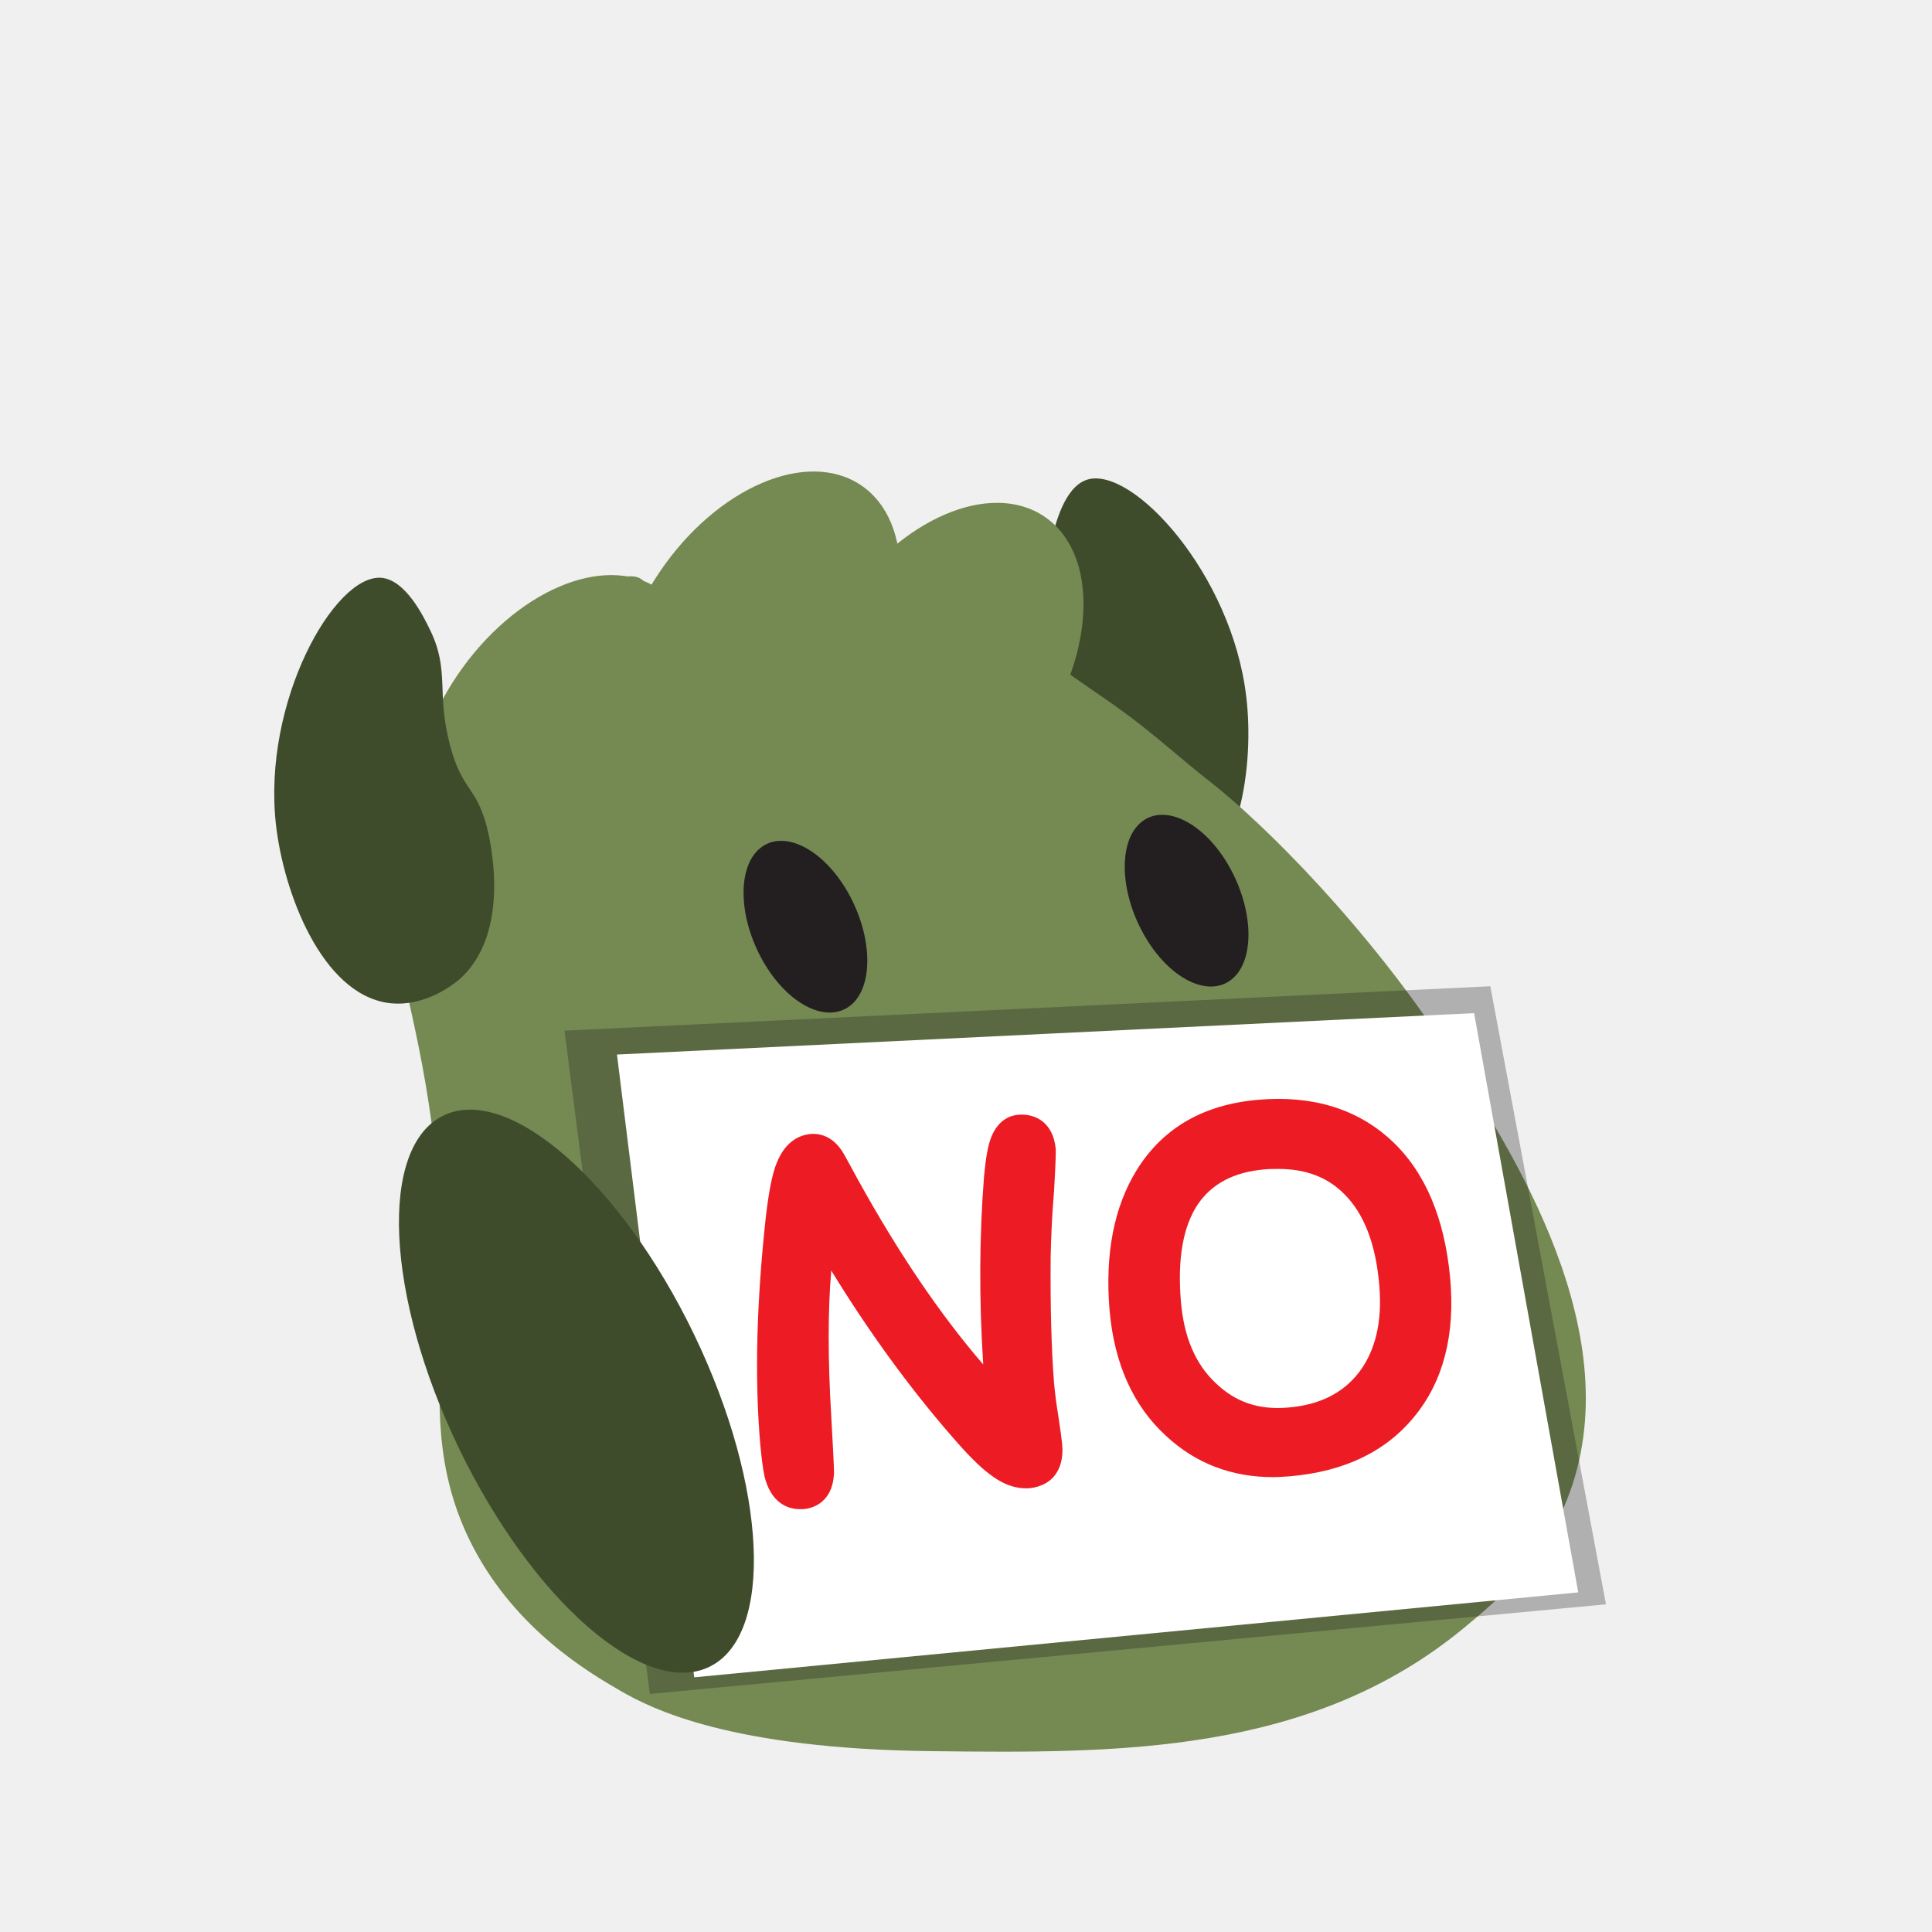
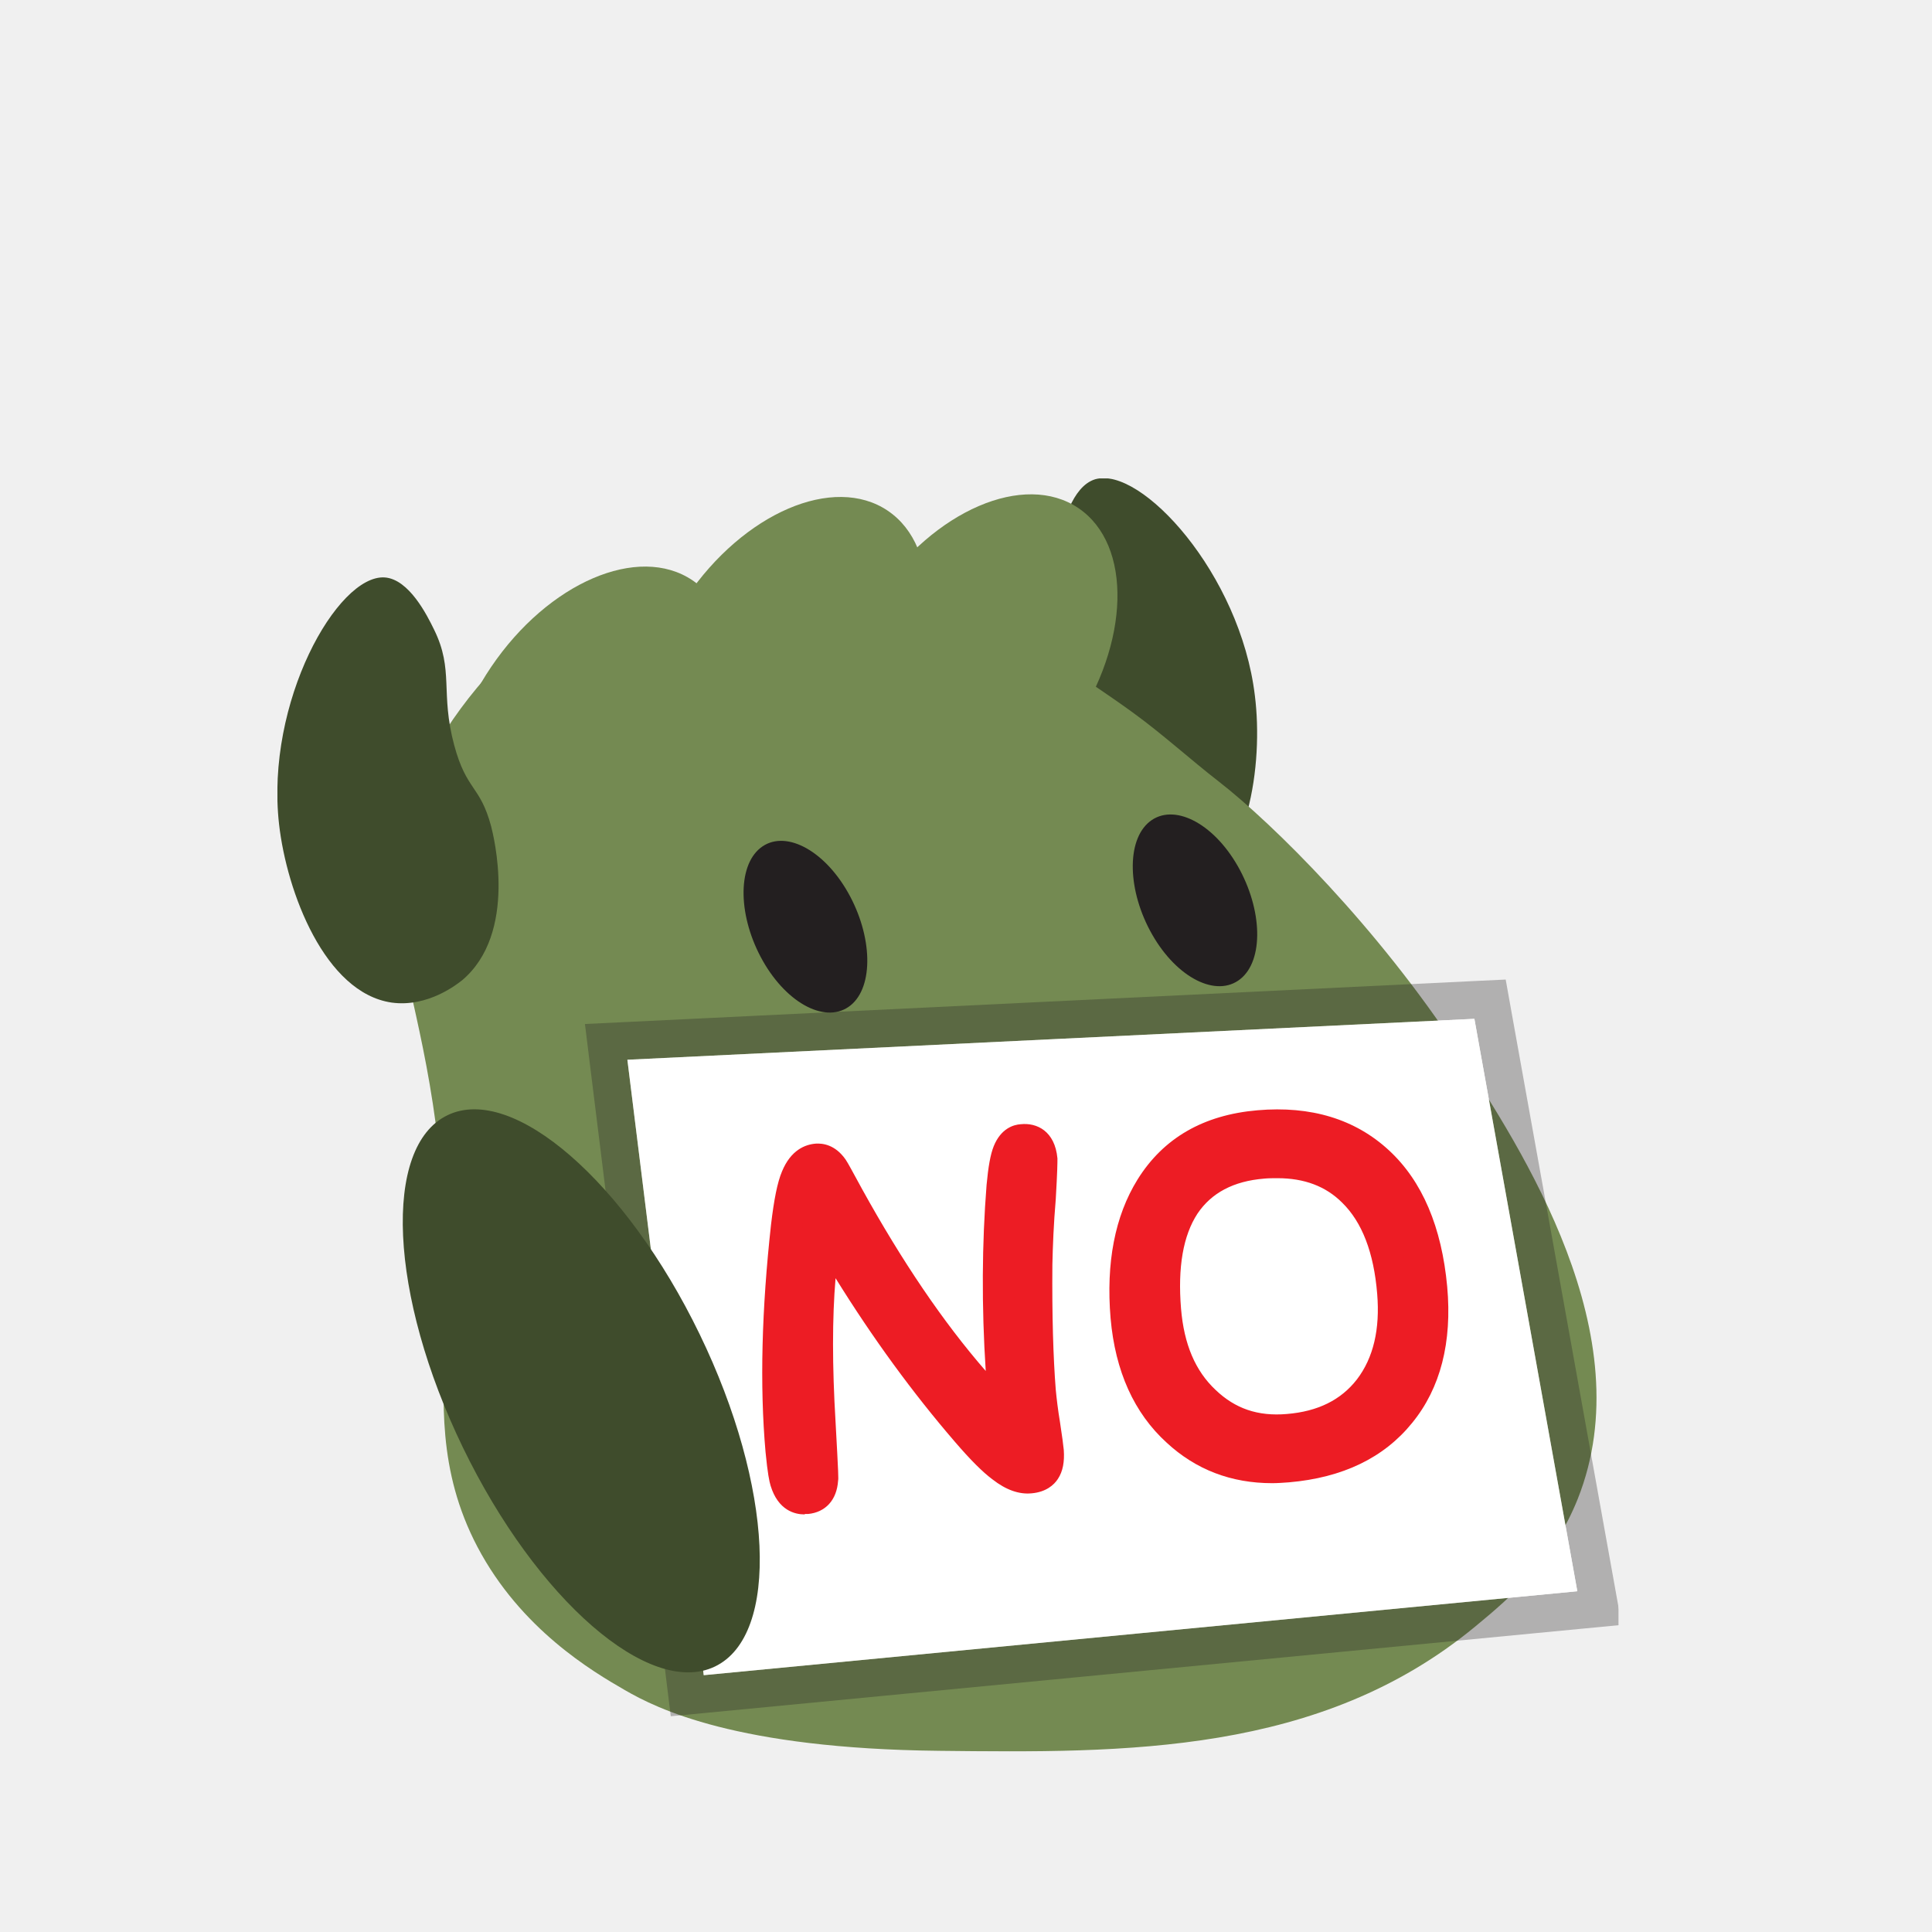
<svg xmlns="http://www.w3.org/2000/svg" width="256" height="256" viewBox="0 0 256 256" fill="none">
-   <path d="M146.4 117.901C147.022 118.241 151.603 120.39 156.072 118.637C164.33 115.412 166.252 101.273 165.122 92.223C163.198 76.047 150.077 61.738 144.081 63.548C140.971 64.509 139.783 69.713 139.273 71.749C137.916 77.631 140.405 80.007 140.179 87.303C140.009 93.638 138.086 93.184 137.859 98.841C137.859 100.029 137.577 113.49 146.344 117.901H146.4Z" fill="#3F4C2C" />
-   <path d="M191.987 139.507C200.357 152.458 216.25 176.949 207.654 198.668C204.43 206.755 199.057 211.506 194.136 215.579C173.718 232.546 148.04 232.32 123.55 232.038C96.854 231.755 86.334 226.439 82.149 224.006C77.85 221.518 68.405 215.919 62.692 205.002C57.376 194.822 58.168 185.376 58.45 177.119C59.977 131.08 45.498 123.954 55.057 103.14C63.201 85.38 81.187 74.35 84.864 76.669C85.429 77.009 87.069 78.593 87.635 80.855C88.257 83.4 87.069 84.701 87.635 85.323C89.728 87.699 109.127 70.222 115.576 74.634C118.233 76.443 117.724 81.308 119.931 81.534C121.91 81.704 122.532 77.971 126.491 76.443C128.584 75.595 131.469 75.538 133.504 76.839C135.824 78.309 135.484 80.685 136.898 83.852C138.765 88.039 141.705 89.113 149.001 94.43C152.961 97.313 156.58 100.651 160.427 103.648C167.496 109.191 181.241 122.822 192.043 139.451L191.987 139.507Z" fill="#748A52" />
-   <path d="M86.546 107.074C94.117 95.883 94.441 82.878 87.27 78.027C80.099 73.176 68.148 78.315 60.578 89.505C53.007 100.696 52.682 113.7 59.853 118.551C67.024 123.404 78.975 118.264 86.546 107.074Z" fill="#748A52" />
-   <path d="M113.38 93.35C120.951 82.159 121.275 69.155 114.103 64.304C106.933 59.453 94.982 64.591 87.411 75.782C79.841 86.972 79.516 99.977 86.687 104.828C93.858 109.679 105.809 104.541 113.38 93.35Z" fill="#748A52" />
-   <path d="M137.673 97.5C145.244 86.31 145.567 73.305 138.397 68.454C131.226 63.603 119.275 68.742 111.704 79.932C104.133 91.123 103.809 104.127 110.98 108.978C118.151 113.83 130.102 108.692 137.673 97.5Z" fill="#748A52" />
-   <path d="M60.656 129.949C60.09 130.401 56.188 133.568 51.38 132.889C42.614 131.588 37.58 118.297 36.562 109.247C34.752 93.072 44.254 76.16 50.475 76.556C53.699 76.782 56.075 81.59 56.98 83.456C59.638 88.887 57.772 91.771 59.638 98.784C61.278 104.892 63.032 104.044 64.502 109.531C64.785 110.661 68.122 123.726 60.6 130.005L60.656 129.949Z" fill="#3F4C2C" />
-   <path d="M126.716 172.876C127.904 177.175 116.818 183.057 105.224 180.343C94.365 177.741 89.67 169.257 89.275 164.11C88.822 158.227 93.46 152.289 98.38 152.798C102.17 153.194 102.792 157.097 111.333 163.205C120.156 169.483 125.925 169.992 126.716 172.82V172.876Z" fill="white" />
-   <path d="M111.219 182.435C109.127 182.435 107.034 182.209 104.885 181.7C93.121 178.929 88.257 169.709 87.861 164.222C87.578 160.547 89.049 156.644 91.763 154.042C93.743 152.119 96.175 151.158 98.494 151.441C100.983 151.723 102.396 153.194 104.319 155.23C105.96 156.927 108.166 159.303 112.125 162.13C116.254 165.072 119.703 166.712 122.249 167.956C125.36 169.427 127.452 170.445 128.018 172.537C128.47 174.064 127.904 175.818 126.378 177.345C123.606 180.229 117.668 182.492 111.163 182.492L111.219 182.435ZM97.759 154.156C96.401 154.156 94.987 154.778 93.743 156.022C91.707 158.001 90.519 161.112 90.689 163.996C91.028 168.691 95.27 176.553 105.564 178.929C114.104 180.965 121.853 177.967 124.454 175.308C124.907 174.856 125.586 174.008 125.36 173.216C125.133 172.311 123.437 171.519 121.061 170.388C118.403 169.143 114.84 167.39 110.485 164.336C106.299 161.339 103.98 158.907 102.283 157.097C100.417 155.117 99.625 154.326 98.211 154.156C98.041 154.156 97.928 154.156 97.759 154.156Z" fill="#231F20" />
-   <path d="M136.558 175.252C131.807 177.684 133.108 187.695 142.723 191.88C151.773 195.783 162.519 192.276 167.552 188.827C173.321 184.924 176.036 178.307 172.529 176.044C169.815 174.348 165.799 176.779 154.883 176.553C143.628 176.327 139.669 173.612 136.502 175.252H136.558Z" fill="white" />
-   <path d="M151.489 194.992C148.378 194.992 145.211 194.482 142.157 193.124C135.201 190.071 132.599 184.472 132.485 180.569C132.373 177.571 133.673 175.082 135.936 173.951C138.028 172.876 140.121 173.272 143.345 173.838C146.003 174.346 149.68 175.026 154.996 175.082C160.03 175.138 163.649 174.686 166.252 174.346C169.418 173.894 171.511 173.612 173.377 174.8C174.792 175.704 175.527 177.175 175.584 178.929C175.584 182.492 172.699 187.016 168.458 189.901C164.837 192.333 158.39 194.878 151.546 194.878L151.489 194.992ZM138.934 176.157C138.254 176.157 137.746 176.27 137.236 176.496C135.992 177.118 135.257 178.589 135.313 180.512C135.427 183.566 137.576 188.034 143.289 190.523C151.829 194.256 162.235 190.693 166.76 187.638C170.663 184.98 172.699 181.304 172.699 179.041C172.699 178.193 172.417 177.627 171.794 177.231C170.833 176.609 169.476 176.779 166.591 177.231C163.876 177.571 160.256 178.08 154.883 178.023C149.397 177.91 145.551 177.231 142.779 176.722C141.026 176.383 139.838 176.214 138.876 176.214L138.934 176.157Z" fill="#231F20" />
-   <path d="M132.089 144.371C132.089 145.106 132.543 145.898 139.725 149.801C147.474 154.042 148.831 154.156 150.019 153.816C152.733 153.138 154.374 150.536 155.788 148.387C157.316 145.955 158.672 143.862 158.05 142.052C156.806 138.205 147.756 137.414 141.195 138.941C138.142 139.677 132.089 141.712 132.147 144.371H132.089Z" fill="#231F20" />
-   <path d="M157.655 179.777C150.925 179.777 143.515 178.985 135.654 176.949C115.122 171.519 101.322 159.981 93.347 151.271C92.272 150.14 92.385 148.329 93.517 147.255C94.648 146.181 96.458 146.294 97.532 147.425C104.998 155.626 117.894 166.372 137.124 171.463C153.809 175.818 168.401 174.008 177.734 171.689C179.26 171.293 180.787 172.254 181.183 173.724C181.579 175.252 180.617 176.779 179.147 177.175C173.605 178.589 166.252 179.777 157.768 179.777H157.655Z" fill="#231F20" />
-   <path d="M162.859 114.79C166.138 120.559 166.308 127.29 163.197 129.779C160.087 132.267 154.883 129.665 151.603 123.896C148.322 118.127 148.152 111.397 151.263 108.909C154.374 106.42 159.578 109.021 162.859 114.79Z" fill="#231F20" />
-   <path d="M104.546 177.853C99.738 177.853 96.401 175.139 95.44 174.29C94.309 173.216 94.195 171.463 95.27 170.275C96.345 169.087 98.098 169.031 99.286 170.105C99.851 170.671 101.944 172.368 104.998 172.198C106.13 172.141 108.222 171.746 109.806 169.992C110.993 168.691 111.333 167.221 111.445 166.429C112.011 162.3 108.279 159.019 108.109 158.907C106.922 157.889 106.808 156.078 107.826 154.89C108.844 153.704 110.654 153.59 111.841 154.608C112.465 155.174 118.064 160.207 117.046 167.221C116.82 168.975 116.084 171.463 113.991 173.782C111.107 177.005 107.318 177.684 105.394 177.853C105.112 177.853 104.828 177.853 104.546 177.853Z" fill="#231F20" />
-   <path d="M136.388 213.26C136.388 213.26 136.106 213.26 135.992 213.26C134.466 213.034 133.391 211.619 133.617 210.035C135.314 198.611 140.178 189.561 146.682 185.716C149.963 183.792 153.3 183.396 156.468 184.584C162.349 186.79 166.988 194.764 168.571 205.454C168.797 206.982 167.722 208.452 166.196 208.679C164.724 208.905 163.197 207.83 162.971 206.303C161.727 197.932 158.277 191.315 154.431 189.845C152.904 189.279 151.263 189.505 149.51 190.579C145.778 192.785 140.857 199.403 139.16 210.827C138.934 212.242 137.746 213.26 136.388 213.26Z" fill="#231F20" />
+   <mask id="mask0_659_5624" style="mask-type:luminance" maskUnits="userSpaceOnUse" x="36" y="63" width="179" height="170">
+     <path d="M214.459 63.393H36.746V232.108H214.459V63.393Z" fill="white" />
+   </mask>
+   <g mask="url(#mask0_659_5624)">
+     <path d="M147.448 117.857C148.075 118.197 152.682 120.347 157.176 118.593C165.481 115.369 167.415 101.23 166.278 92.18C164.343 76.004 151.146 61.695 145.116 63.505C141.987 64.466 140.793 69.669 140.281 71.706C138.916 77.587 141.418 79.963 141.191 87.259C141.02 93.594 139.087 93.142 138.858 98.797C138.858 99.985 138.574 113.446 147.392 117.857H147.448Z" fill="#3F4C2C" />
+     <path d="M193.298 139.463C201.717 152.416 217.702 176.905 209.055 198.624C205.812 206.712 200.409 211.463 195.46 215.536C174.924 232.503 149.097 232.277 124.465 231.993C97.615 231.71 87.034 226.394 82.825 223.962C78.501 221.473 69.001 215.874 63.256 204.958C57.909 194.778 58.705 185.332 58.989 177.075C60.525 131.036 45.962 123.91 55.576 103.096C63.768 85.337 81.858 74.307 85.555 76.626C86.124 76.966 87.774 78.55 88.343 80.812C88.969 83.357 87.774 84.657 88.343 85.279C90.448 87.655 109.96 70.178 116.444 74.591C119.118 76.4 118.606 81.264 120.825 81.49C122.816 81.66 123.441 77.927 127.423 76.4C129.528 75.551 132.429 75.495 134.477 76.796C136.81 78.266 136.468 80.642 137.89 83.809C139.767 87.994 142.725 89.07 150.064 94.385C154.046 97.27 157.687 100.608 161.555 103.606C168.666 109.148 182.489 122.778 193.354 139.407L193.298 139.463Z" fill="#748A52" />
+     <path d="M91.045 105.948C98.616 94.758 98.94 81.753 91.769 76.902C84.598 72.051 72.648 77.189 65.077 88.38C57.506 99.571 57.182 112.575 64.353 117.427C71.524 122.278 83.474 117.14 91.045 105.948Z" fill="#748A52" />
+     <path d="M116.916 96.724C124.487 85.533 124.812 72.529 117.64 67.677C110.47 62.826 98.519 67.965 90.948 79.155C83.377 90.346 83.053 103.351 90.224 108.202C97.395 113.053 109.345 107.914 116.916 96.724Z" fill="#748A52" />
+     <path d="M142.173 96.374C149.744 85.184 150.068 72.179 142.897 67.328C135.726 62.477 123.775 67.615 116.204 78.805C108.633 89.997 108.309 103.002 115.481 107.853C122.651 112.704 134.602 107.565 142.173 96.374Z" fill="#748A52" />
+     <path d="M61.208 129.904C60.639 130.356 56.714 133.523 51.879 132.845C43.062 131.544 37.999 118.253 36.975 109.204C35.154 93.028 44.711 76.117 50.969 76.513C54.211 76.739 56.6 81.547 57.511 83.413C60.184 88.842 58.307 91.727 60.184 98.74C61.834 104.849 63.597 104 65.077 109.486C65.361 110.617 68.717 123.683 61.151 129.96L61.208 129.904Z" fill="#3F4C2C" />
+     <path d="M164.002 114.746C167.301 120.515 167.472 127.246 164.343 129.734C161.215 132.223 155.982 129.622 152.682 123.853C149.383 118.084 149.212 111.353 152.341 108.864C155.47 106.376 160.703 108.978 164.002 114.746Z" fill="#231F20" />
+     <path d="M105.352 177.81C100.517 177.81 97.161 175.095 96.194 174.247C95.056 173.171 94.943 171.418 96.023 170.23C97.104 169.042 98.868 168.986 100.062 170.061C100.631 170.626 102.736 172.323 105.808 172.153C106.945 172.097 109.05 171.701 110.642 169.948C111.838 168.646 112.179 167.176 112.292 166.384C112.861 162.255 109.107 158.976 108.936 158.862C107.741 157.844 107.628 156.034 108.651 154.847C109.676 153.659 111.496 153.545 112.69 154.563C113.317 155.129 118.949 160.163 117.924 167.176C117.697 168.93 116.957 171.418 114.852 173.737C111.951 176.961 108.14 177.64 106.206 177.81C105.922 177.81 105.637 177.81 105.352 177.81Z" fill="#231F20" />
+     <path opacity="0.31" d="M197.825 134.559C200.089 147.189 202.367 159.834 204.645 172.48C206.922 185.126 209.2 197.773 211.464 210.406L211.942 213.078L209.241 213.336C189.959 215.18 170.662 217.039 151.365 218.897C132.068 220.756 112.77 222.614 93.485 224.459L91.064 224.69L90.767 222.276C89.09 208.696 87.399 195.101 85.708 181.505C84.017 167.909 82.326 154.311 80.649 140.728L80.319 138.054L83.012 137.925C120.374 136.138 157.821 134.29 195.245 132.503L197.438 132.398L197.825 134.559Z" fill="white" stroke="#231F20" stroke-width="5" />
+     <path d="M209.003 210.847C170.436 214.536 131.814 218.281 93.248 221.97C89.894 194.806 86.484 167.586 83.131 140.422C120.524 138.633 157.916 136.789 195.365 135C199.892 160.264 204.476 185.584 209.003 210.847Z" fill="white" />
+     <path d="M137.991 153.659C137.991 154.33 137.991 156.007 137.767 158.745C137.488 162.099 137.32 165.005 137.32 167.577C137.264 174.396 137.432 180.041 137.767 184.345C137.879 185.518 138.047 187.027 138.326 188.816C138.606 190.605 138.773 191.778 138.829 192.337C139.053 194.517 138.214 195.691 136.426 195.859C135.308 195.97 134.022 195.467 132.681 194.461C131.507 193.567 129.942 192.002 127.986 189.766C121.279 181.997 115.019 173.11 109.318 163.161C108.144 169.365 107.92 177.861 108.535 188.648C108.814 193.288 108.926 195.747 108.87 196.082C108.759 197.647 108.088 198.486 106.802 198.597C105.517 198.709 104.622 197.927 104.064 196.25C103.84 195.579 103.672 194.182 103.505 192.226C102.722 183.506 103.002 173.613 104.231 162.546C104.567 159.472 105.014 157.348 105.517 156.062C106.132 154.553 107.026 153.771 108.256 153.659C109.038 153.603 109.709 153.994 110.268 154.833C110.268 154.833 110.994 156.118 112.336 158.578C118.987 170.595 125.918 180.264 133.128 187.586L132.96 185.798C132.066 175.681 132.01 166.123 132.737 157.236C132.905 155.112 133.184 153.603 133.519 152.709C133.911 151.703 134.525 151.2 135.364 151.088C136.929 150.976 137.767 151.815 137.935 153.715L137.991 153.659Z" fill="#ED1C24" />
+     <path d="M106.58 200.666C105.351 200.666 103.115 200.163 102.109 196.865C101.941 196.307 101.718 195.3 101.438 192.394C100.656 183.563 100.935 173.446 102.165 162.267C102.556 158.97 103.003 156.678 103.618 155.225C104.792 152.374 106.692 151.648 108.09 151.536C108.984 151.48 110.661 151.648 112.058 153.66C112.393 154.163 112.896 155.113 114.238 157.572C119.492 167.074 124.969 175.179 130.615 181.662C130.056 173.055 130.112 164.783 130.726 157.013C130.95 154.61 131.229 152.989 131.677 151.871C132.627 149.524 134.304 149.021 135.254 148.965C137.378 148.741 139.781 149.859 140.116 153.492C140.116 154.051 140.116 155.113 139.893 158.914C139.613 162.212 139.502 165.062 139.446 167.577C139.39 174.285 139.558 179.874 139.893 184.122C140.005 185.296 140.172 186.749 140.452 188.426C140.731 190.27 140.899 191.5 140.955 192.115C141.067 193.68 140.843 194.965 140.172 195.971C139.669 196.754 138.607 197.704 136.707 197.872C135.03 198.039 133.297 197.424 131.509 196.027C130.223 195.077 128.602 193.456 126.534 191.053C120.945 184.569 115.635 177.303 110.717 169.366C110.269 174.62 110.269 180.992 110.717 188.426C111.108 195.524 111.108 195.915 111.052 196.195C110.884 198.766 109.375 200.387 107.083 200.61C106.972 200.61 106.804 200.61 106.692 200.61L106.58 200.666ZM108.257 155.84C108.257 155.84 107.754 156.063 107.475 156.79C107.195 157.516 106.748 159.193 106.301 162.715C105.071 173.558 104.848 183.395 105.574 191.947C105.798 194.406 105.966 195.245 106.077 195.58C106.301 196.251 106.525 196.418 106.525 196.418C106.636 196.418 106.748 196.307 106.804 195.803C106.804 195.3 106.692 192.897 106.469 188.593C105.854 177.75 106.133 169.031 107.307 162.603L108.369 157.013L111.22 161.932C116.865 171.713 123.069 180.6 129.664 188.202C131.509 190.326 133.018 191.835 134.024 192.618C134.974 193.288 135.757 193.735 136.372 193.624C136.819 193.456 136.931 193.121 136.875 192.394C136.875 191.835 136.651 190.717 136.372 188.984C136.092 187.14 135.869 185.631 135.757 184.401C135.366 179.986 135.198 174.285 135.254 167.41C135.254 164.839 135.421 161.82 135.701 158.467C135.98 154.834 135.98 153.939 135.924 153.716C135.869 153.101 135.757 152.933 135.757 152.877C135.421 153.66 135.142 154.666 134.918 157.181C134.192 165.956 134.248 175.458 135.142 185.407L135.813 193.009L131.732 188.873C124.41 181.439 117.312 171.546 110.605 159.417C109.487 157.349 108.816 156.175 108.648 155.896C108.648 155.896 108.481 155.728 108.369 155.728L108.257 155.84Z" fill="#ED1C24" />
+     <path d="M189.637 170.651C190.252 177.526 188.854 183.06 185.445 187.196C182.035 191.388 177.117 193.735 170.577 194.294C164.82 194.797 159.958 193.232 155.933 189.599C152.021 186.022 149.729 180.992 149.17 174.452C148.555 167.577 149.673 161.876 152.412 157.349C155.43 152.486 160.181 149.747 166.665 149.188C173.204 148.629 178.458 150.194 182.539 153.939C186.563 157.684 188.91 163.273 189.581 170.595L189.637 170.651ZM184.551 171.266C184.048 165.286 182.259 160.814 179.297 157.852C176.334 154.889 172.31 153.66 167.335 154.107C162.585 154.498 159.119 156.399 156.939 159.696C154.759 162.994 153.921 167.633 154.424 173.614C154.871 178.812 156.604 182.892 159.622 185.743C162.64 188.649 166.329 189.879 170.745 189.487C175.44 189.096 179.017 187.252 181.477 184.066C183.992 180.768 185.054 176.52 184.551 171.21V171.266Z" fill="#ED1C24" />
+     <path d="M168.565 196.528C163.144 196.528 158.449 194.739 154.592 191.162C150.288 187.25 147.773 181.716 147.158 174.674C146.543 167.352 147.717 161.147 150.735 156.285C154.145 150.807 159.455 147.733 166.609 147.118C173.708 146.503 179.576 148.292 184.048 152.428C188.463 156.508 191.035 162.601 191.761 170.482C192.432 177.859 190.867 183.952 187.122 188.535C183.377 193.174 177.9 195.801 170.801 196.416C170.019 196.472 169.292 196.528 168.565 196.528ZM169.348 151.198C168.565 151.198 167.783 151.198 166.944 151.31C161.076 151.813 156.94 154.161 154.257 158.52C151.741 162.601 150.735 167.966 151.294 174.338C151.797 180.375 153.81 184.846 157.387 188.088C160.964 191.33 165.212 192.727 170.466 192.28C176.446 191.777 180.806 189.653 183.88 185.908C186.898 182.163 188.128 177.133 187.625 170.873C187.01 164.054 184.886 158.912 181.253 155.558C178.123 152.652 174.211 151.254 169.404 151.254L169.348 151.198ZM169.18 191.665C164.932 191.665 161.187 190.212 158.169 187.25C154.76 184.008 152.803 179.48 152.3 173.779C151.741 167.407 152.692 162.265 155.151 158.52C157.722 154.664 161.746 152.484 167.112 151.981C172.702 151.478 177.341 152.931 180.75 156.34C184.104 159.638 186.06 164.557 186.619 171.04C187.122 176.853 185.948 181.66 183.098 185.349C180.247 189.038 176.167 191.106 170.857 191.553C170.298 191.553 169.739 191.609 169.18 191.609V191.665ZM169.236 156.117C168.677 156.117 168.062 156.117 167.503 156.173C163.423 156.508 160.517 158.073 158.672 160.812C156.772 163.718 156.045 167.91 156.492 173.388C156.884 178.139 158.393 181.66 161.076 184.175C163.647 186.635 166.665 187.697 170.522 187.361C174.602 187.026 177.676 185.517 179.8 182.778C181.98 179.928 182.874 176.127 182.483 171.432C182.036 165.954 180.471 161.93 177.844 159.359C175.664 157.179 172.813 156.117 169.292 156.117H169.236Z" fill="#ED1C24" />
+     <path d="M94.729 220.825C103.39 216.676 102.483 196.957 92.703 176.781C82.924 156.605 67.975 143.612 59.315 147.762C50.654 151.912 51.561 171.632 61.341 191.808C71.12 211.984 86.069 224.976 94.729 220.825Z" fill="#3F4C2C" />
+   </g>
  <path d="M112.351 118.241C115.632 124.01 115.801 130.74 112.691 133.228C109.579 135.717 104.376 133.116 101.096 127.347C97.815 121.578 97.645 114.847 100.756 112.358C103.867 109.87 109.07 112.472 112.351 118.241Z" fill="#231F20" />
-   <g opacity="0.31">
-     <path d="M208.785 209.584L89.049 220.782L78.642 139.79L194.702 134.247L208.785 209.584Z" fill="white" />
-     <path d="M208.785 209.584L89.049 220.782L78.642 139.79L194.702 134.247L208.785 209.584Z" stroke="#231F20" stroke-width="1.2" stroke-miterlimit="10" />
-     <path d="M208.785 209.584L89.049 220.782L78.642 139.79L194.702 134.247L208.785 209.584Z" stroke="#231F20" stroke-width="1.2" stroke-miterlimit="10" />
-     <path d="M208.785 209.584L89.049 220.782L78.642 139.79L194.702 134.247L208.785 209.584Z" stroke="#231F20" stroke-width="1.2" stroke-miterlimit="10" />
-     <path d="M86.108 224.458L74.796 136.566L197.473 130.683L212.8 212.581L86.108 224.458ZM82.488 143.014L92.046 217.106L204.826 206.529L191.93 137.753L82.488 143.014Z" fill="#231F20" />
-   </g>
-   <path d="M209.124 210.998C170.098 214.731 131.015 218.521 91.99 222.253C88.596 194.766 85.146 167.221 81.753 139.733C119.591 137.923 157.429 136.057 195.324 134.247C199.905 159.812 204.542 185.433 209.124 210.998Z" fill="white" />
-   <path d="M137.746 152.346C137.746 153.025 137.746 154.722 137.52 157.493C137.237 160.886 137.068 163.828 137.068 166.429C137.011 173.33 137.181 179.042 137.52 183.397C137.633 184.585 137.803 186.111 138.086 187.922C138.369 189.732 138.538 190.92 138.595 191.486C138.821 193.691 137.973 194.879 136.162 195.049C135.032 195.161 133.73 194.653 132.373 193.634C131.185 192.73 129.601 191.146 127.622 188.883C120.835 181.022 114.5 172.028 108.731 161.962C107.544 168.239 107.318 176.837 107.94 187.753C108.223 192.446 108.335 194.935 108.279 195.275C108.166 196.859 107.487 197.707 106.186 197.819C104.886 197.933 103.98 197.141 103.415 195.444C103.189 194.765 103.019 193.352 102.849 191.372C102.058 182.548 102.34 172.538 103.584 161.338C103.924 158.229 104.376 156.079 104.886 154.778C105.508 153.251 106.412 152.46 107.657 152.346C108.449 152.29 109.127 152.686 109.693 153.534C109.693 153.534 110.429 154.835 111.786 157.323C118.516 169.484 125.53 179.268 132.826 186.677L132.656 184.867C131.751 174.631 131.695 164.959 132.43 155.965C132.599 153.817 132.882 152.29 133.222 151.384C133.618 150.366 134.24 149.858 135.088 149.744C136.672 149.631 137.52 150.48 137.69 152.402L137.746 152.346Z" fill="#ED1C24" />
-   <path d="M105.96 199.969C104.716 199.969 102.453 199.46 101.435 196.123C101.266 195.557 101.039 194.539 100.757 191.598C99.965 182.662 100.248 172.424 101.492 161.112C101.888 157.775 102.34 155.457 102.962 153.986C104.15 151.102 106.074 150.366 107.487 150.253C108.392 150.197 110.089 150.366 111.503 152.402C111.843 152.912 112.351 153.873 113.709 156.361C119.025 165.977 124.568 174.178 130.281 180.795C129.715 172.086 129.771 163.714 130.393 155.853C130.619 153.42 130.903 151.78 131.355 150.649C132.317 148.273 134.013 147.765 134.974 147.709C137.068 147.539 139.556 148.613 139.895 152.29C139.895 152.856 139.895 153.93 139.669 157.775C139.387 161.112 139.273 163.997 139.217 166.543C139.16 173.33 139.33 178.985 139.669 183.284C139.783 184.472 139.952 185.942 140.235 187.639C140.517 189.505 140.687 190.75 140.743 191.372C140.913 193.182 140.517 194.596 139.669 195.614C139.16 196.236 138.142 197.027 136.388 197.197C134.692 197.311 132.939 196.745 131.129 195.331C129.828 194.37 128.188 192.73 126.096 190.297C120.439 183.793 115.066 176.383 110.145 168.353C109.693 173.669 109.693 180.117 110.145 187.639C110.541 194.822 110.541 195.218 110.485 195.501C110.315 198.103 108.788 199.743 106.47 199.969C106.356 199.969 106.186 199.969 106.074 199.969H105.96ZM107.657 154.608C107.657 154.608 107.148 154.835 106.865 155.57C106.582 156.305 106.13 157.945 105.678 161.565C104.433 172.538 104.207 182.548 104.942 191.202C105.168 193.69 105.338 194.539 105.451 194.878C105.678 195.557 105.904 195.727 105.904 195.727C106.016 195.783 106.13 195.614 106.186 195.105C106.186 194.596 106.074 192.164 105.846 187.809C105.224 176.836 105.508 168.013 106.696 161.508L107.77 155.853L110.655 160.83C116.366 170.728 122.645 179.721 129.319 187.413C131.185 189.562 132.713 191.089 133.731 191.88C134.692 192.616 135.484 192.956 136.106 192.898C136.558 192.73 136.672 192.39 136.616 191.654C136.616 191.089 136.388 189.958 136.162 188.205C135.88 186.338 135.654 184.811 135.54 183.566C135.144 179.099 134.974 173.33 135.088 166.373C135.088 163.771 135.258 160.717 135.54 157.323C135.824 153.647 135.824 152.742 135.766 152.572C135.766 151.95 135.596 151.78 135.596 151.724C135.258 152.516 134.974 153.534 134.748 156.079C134.013 164.959 134.07 174.574 134.974 184.641L135.654 192.334L131.525 188.148C124.116 180.626 116.932 170.615 110.145 158.341C109.014 156.249 108.336 155.061 108.166 154.778C108.166 154.778 107.996 154.608 107.883 154.608H107.657Z" fill="#ED1C24" />
-   <path d="M190.007 169.597C190.629 176.553 189.215 182.152 185.765 186.338C182.315 190.58 177.338 192.956 170.721 193.52C164.894 194.03 159.975 192.446 155.902 188.77C151.943 185.15 149.623 180.06 149.058 173.442C148.436 166.485 149.567 160.717 152.339 156.135C155.392 151.214 160.201 148.443 166.761 147.877C173.378 147.312 178.695 148.895 182.824 152.686C186.896 156.475 189.271 162.13 189.951 169.54L190.007 169.597ZM184.804 170.162C184.294 164.11 182.485 159.585 179.487 156.587C176.49 153.59 172.417 152.346 167.383 152.798C162.576 153.194 159.069 155.117 156.863 158.455C154.658 161.791 153.809 166.485 154.318 172.538C154.77 177.797 156.524 181.926 159.579 184.811C162.632 187.751 166.365 188.997 170.833 188.601C175.584 188.205 179.205 186.338 181.693 183.114C184.238 179.777 185.312 175.479 184.804 170.105V170.162Z" fill="#ED1C24" />
-   <path d="M168.684 195.727C163.198 195.727 158.447 193.916 154.544 190.297C150.189 186.338 147.644 180.739 147.022 173.612C146.4 166.203 147.588 159.925 150.641 155.004C154.092 149.461 159.465 146.351 166.704 145.728C173.888 145.106 179.827 146.916 184.352 151.102C188.819 155.23 191.421 161.395 192.156 169.37C192.835 176.836 191.251 183 187.462 187.639C183.672 192.333 178.13 194.992 170.947 195.614C170.155 195.67 169.419 195.727 168.684 195.727ZM169.476 149.857C168.684 149.857 167.892 149.857 167.044 149.971C161.105 150.479 156.92 152.854 154.205 157.267C151.66 161.395 150.641 166.825 151.207 173.272C151.717 179.381 153.752 183.906 157.372 187.187C160.993 190.467 165.29 191.88 170.607 191.428C176.659 190.919 181.071 188.769 184.182 184.98C187.236 181.191 188.48 176.101 187.971 169.709C187.349 162.81 185.2 157.605 181.523 154.212C178.356 151.271 174.396 149.857 169.533 149.857H169.476ZM169.307 190.806C165.008 190.806 161.219 189.335 158.164 186.338C154.714 183.058 152.735 178.477 152.225 172.707C151.66 166.259 152.621 161.056 155.11 157.267C157.712 153.364 161.784 151.158 167.214 150.649C172.87 150.14 177.508 151.61 181.015 155.06C184.408 158.397 186.388 163.374 186.953 169.936C187.462 175.818 186.274 180.682 183.39 184.415C180.505 188.147 176.376 190.241 171.003 190.693C170.437 190.693 169.871 190.749 169.307 190.749V190.806ZM169.363 154.891C168.797 154.891 168.175 154.891 167.61 154.948C163.481 155.287 160.539 156.871 158.673 159.642C156.75 162.583 156.015 166.825 156.468 172.368C156.864 177.175 158.391 180.739 161.105 183.284C163.707 185.772 166.762 186.847 170.663 186.507C174.792 186.168 177.903 184.641 180.053 181.87C182.259 178.985 183.164 175.139 182.768 170.388C182.315 164.846 180.731 160.773 178.073 158.171C175.868 155.966 172.983 154.891 169.419 154.891H169.363Z" fill="#ED1C24" />
-   <path d="M93.983 220.87C102.594 216.721 101.692 197.002 91.969 176.825C82.246 156.648 67.383 143.657 58.773 147.806C50.162 151.956 51.064 171.676 60.787 191.852C70.51 212.028 85.373 225.021 93.983 220.87Z" fill="#3F4C2C" />
</svg>
